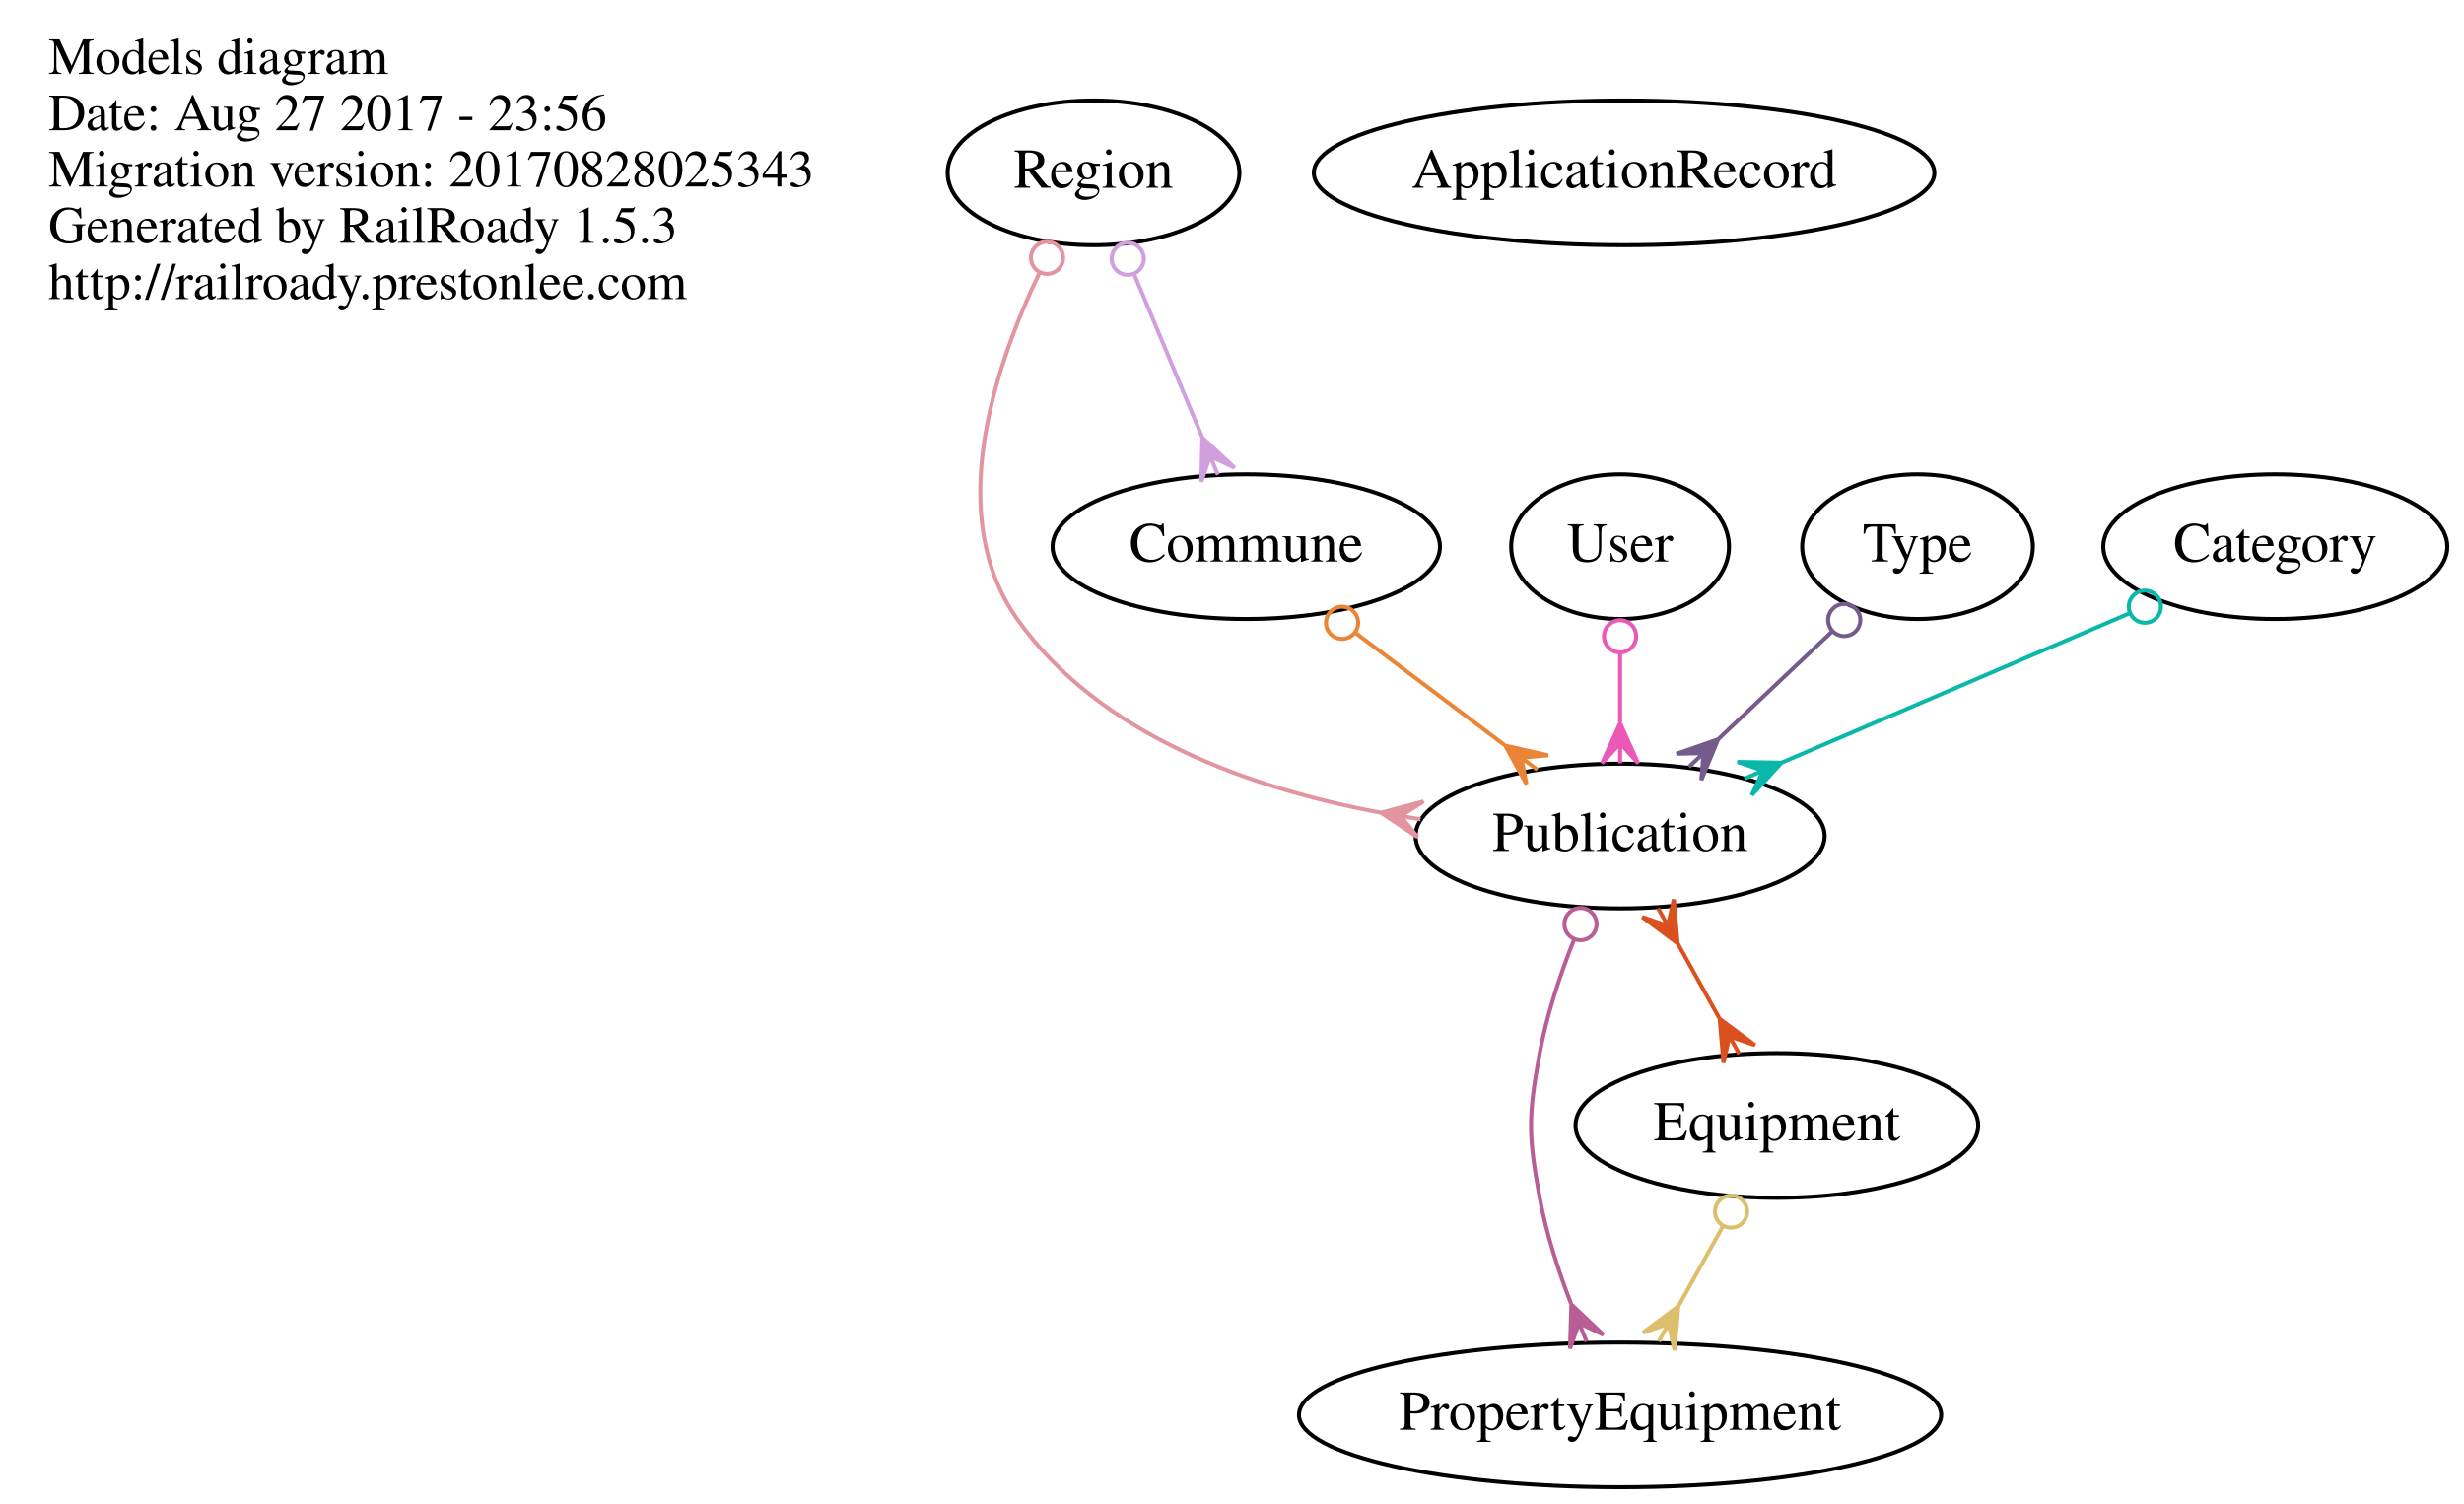
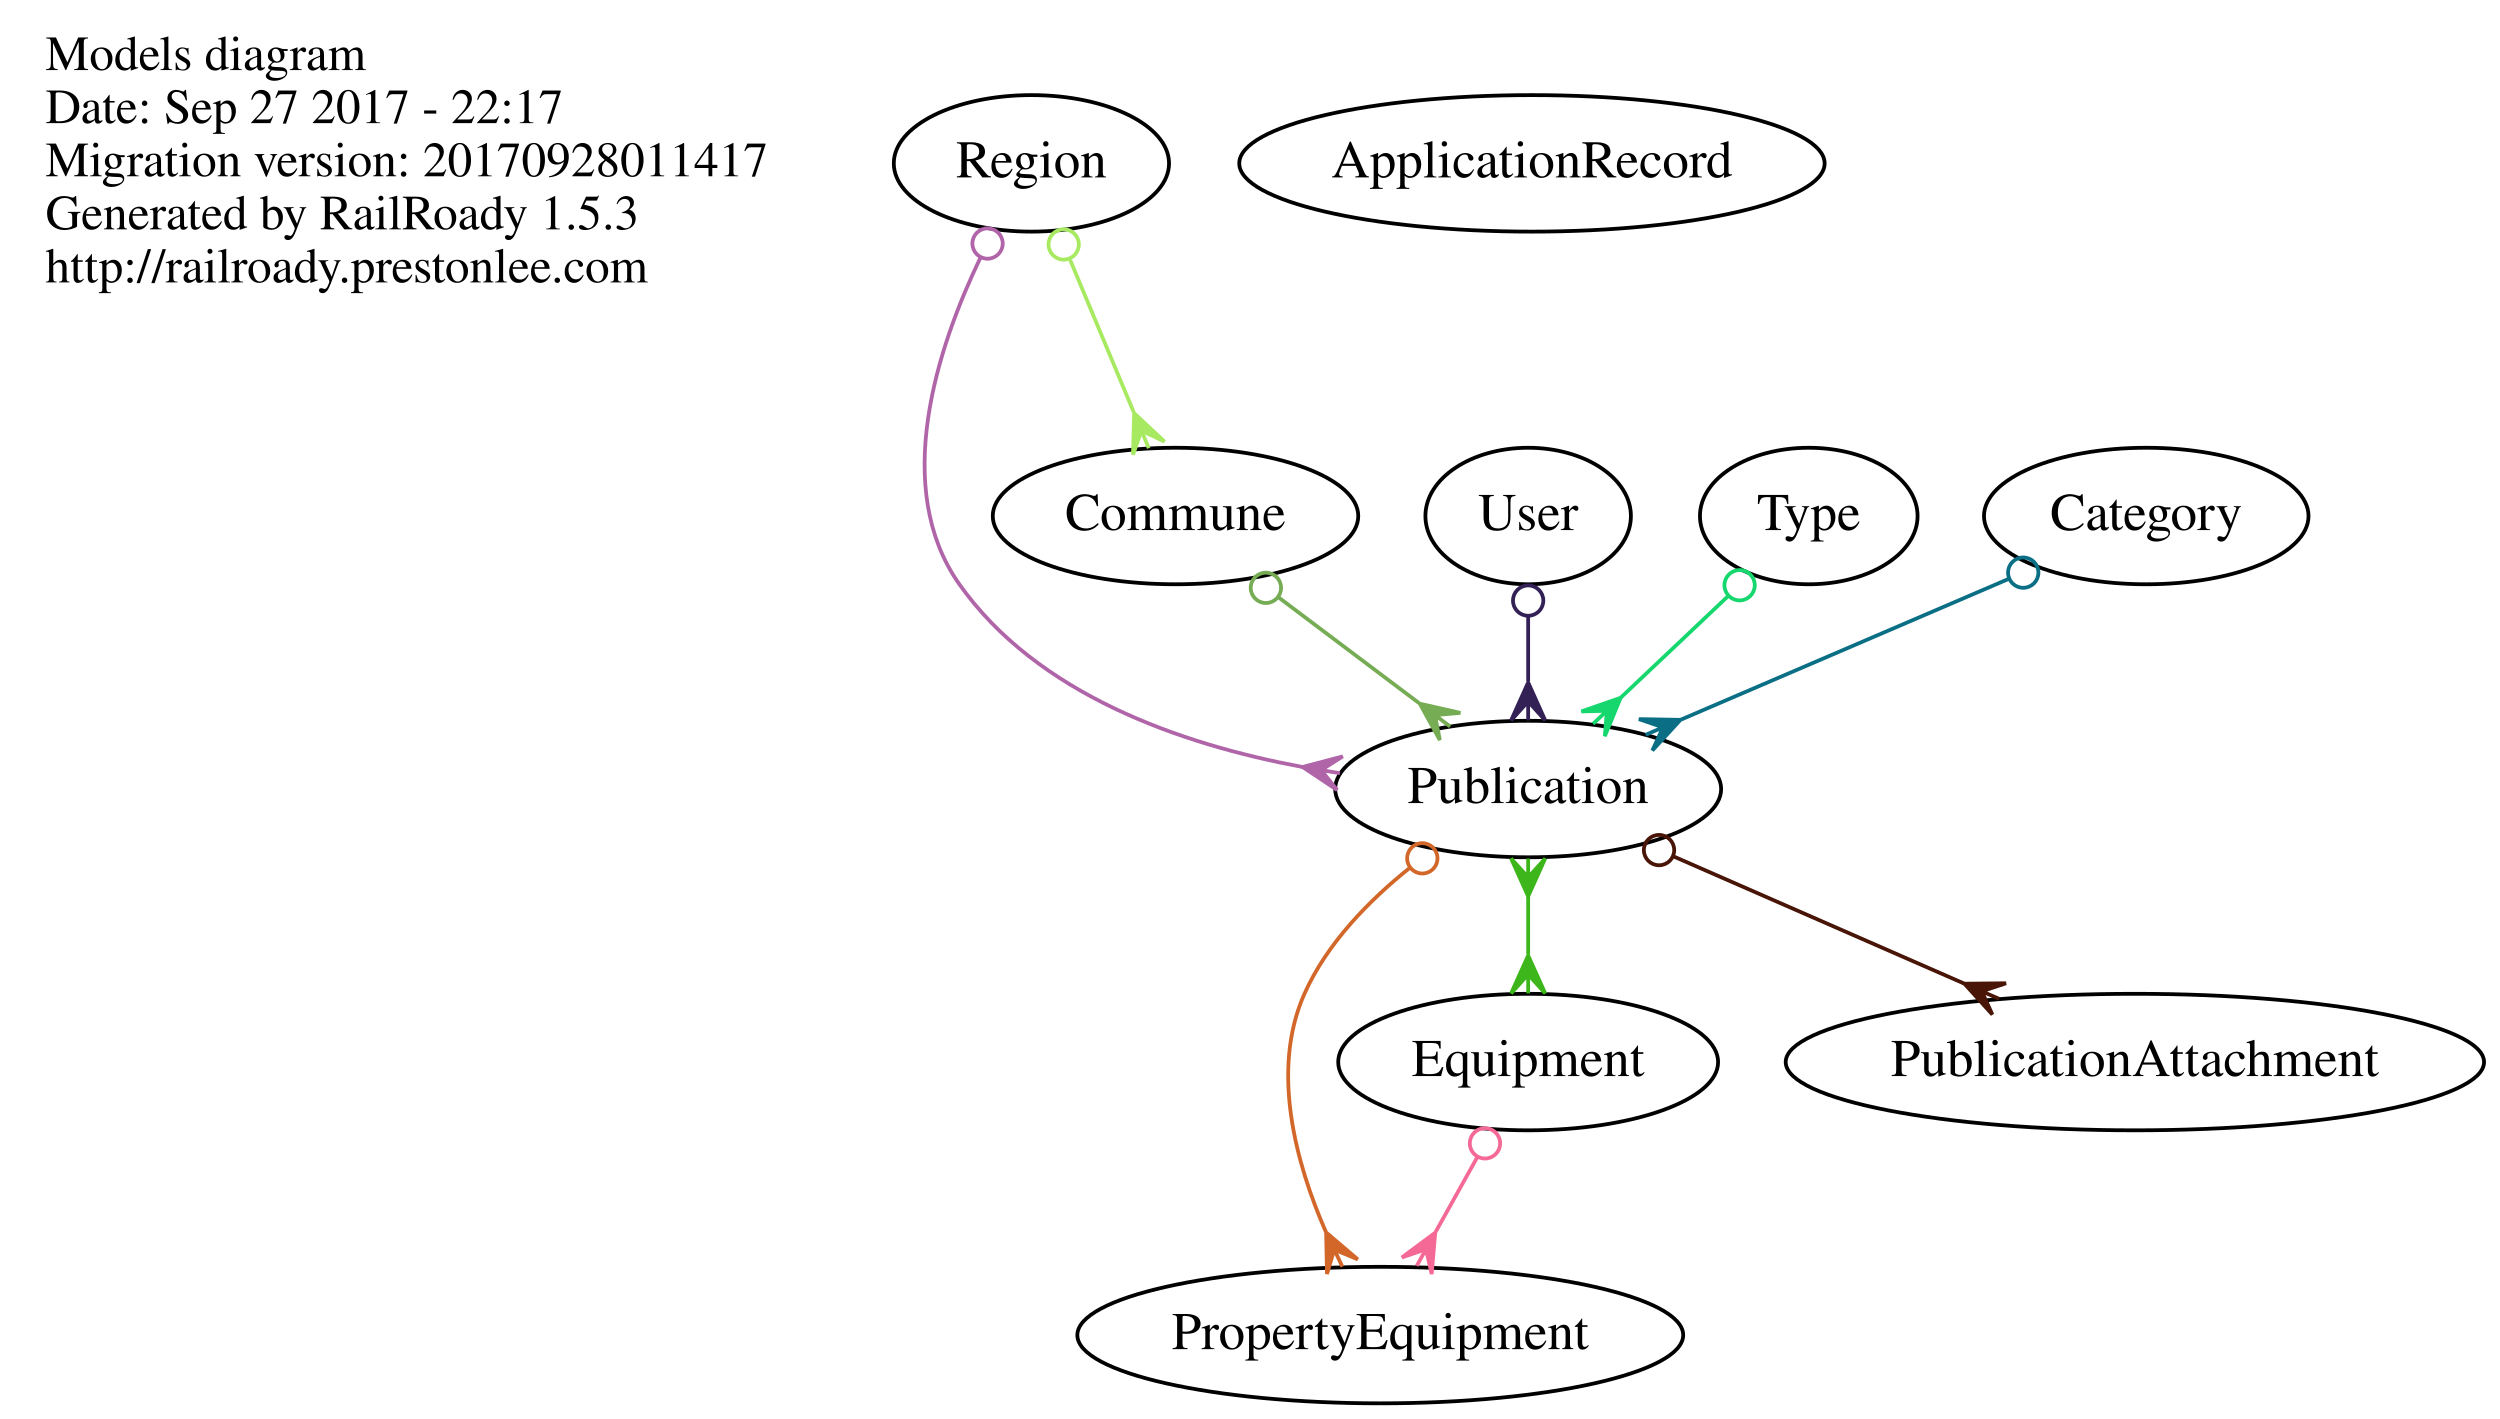
- <svg xmlns="http://www.w3.org/2000/svg" width="613pt" height="374pt" viewBox="0.00 0.00 612.90 374.00">
+ <svg xmlns="http://www.w3.org/2000/svg" width="659pt" height="374pt" viewBox="0.00 0.00 659.29 374.00">
  <g id="graph0" class="graph" transform="scale(1 1) rotate(0) translate(4 370)">
-     <polygon fill="none" stroke="none" points="-4,4 -4,-370 608.896,-370 608.896,4 -4,4" />
+     <polygon fill="none" stroke="none" points="-4,4 -4,-370 655.292,-370 655.292,4 -4,4" />
    <g id="node1" class="node">
      <text text-anchor="start" x="8" y="-351.6" font-family="Times,serif" font-size="13.00">Models diagram</text>
-       <text text-anchor="start" x="8" y="-337.6" font-family="Times,serif" font-size="13.00">Date: Aug 27 2017 - 23:56</text>
-       <text text-anchor="start" x="8" y="-323.6" font-family="Times,serif" font-size="13.00">Migration version: 20170828025343</text>
+       <text text-anchor="start" x="8" y="-337.6" font-family="Times,serif" font-size="13.00">Date: Sep 27 2017 - 22:17</text>
+       <text text-anchor="start" x="8" y="-323.6" font-family="Times,serif" font-size="13.00">Migration version: 20170928011417</text>
      <text text-anchor="start" x="8" y="-309.6" font-family="Times,serif" font-size="13.00">Generated by RailRoady 1.5.3</text>
      <text text-anchor="start" x="8" y="-295.6" font-family="Times,serif" font-size="13.00">http://railroady.prestonlee.com</text>
    </g>
    <g id="node2" class="node">
      <ellipse fill="none" stroke="black" cx="399" cy="-162" rx="50.892" ry="18" />
      <text text-anchor="middle" x="399" y="-158.3" font-family="Times,serif" font-size="14.00">Publication</text>
    </g>
    <g id="node3" class="node">
-       <ellipse fill="none" stroke="black" cx="399" cy="-18" rx="79.886" ry="18" />
-       <text text-anchor="middle" x="399" y="-14.3" font-family="Times,serif" font-size="14.00">PropertyEquipment</text>
+       <ellipse fill="none" stroke="black" cx="360" cy="-18" rx="79.886" ry="18" />
+       <text text-anchor="middle" x="360" y="-14.3" font-family="Times,serif" font-size="14.00">PropertyEquipment</text>
    </g>
    <g id="edge1" class="edge">
-       <path fill="none" stroke="#b85e95" d="M387.525,-136.189C384.066,-127.471 380.729,-117.482 379,-108 376.129,-92.26 376.129,-87.74 379,-72 380.606,-63.196 383.597,-53.954 386.786,-45.698" />
-       <ellipse fill="none" stroke="#b85e95" cx="389.154" cy="-140.096" rx="4" ry="4" />
-       <polygon fill="#b85e95" stroke="#b85e95" points="386.885,-45.458 394.855,-37.926 388.79,-40.835 390.694,-36.212 390.694,-36.212 390.694,-36.212 388.79,-40.835 386.533,-34.498 386.885,-45.458 386.885,-45.458" />
+       <path fill="none" stroke="#d26729" d="M367.882,-141.298C356.94,-132.563 345.906,-121.245 340,-108 331.034,-87.893 337.703,-63.379 345.671,-45.173" />
+       <ellipse fill="none" stroke="#d26729" cx="371.086" cy="-143.723" rx="4" ry="4" />
+       <polygon fill="#d26729" stroke="#d26729" points="345.722,-45.065 354.075,-37.96 347.866,-40.548 350.009,-36.031 350.009,-36.031 350.009,-36.031 347.866,-40.548 345.944,-34.102 345.722,-45.065 345.722,-45.065" />
    </g>
    <g id="node5" class="node">
-       <ellipse fill="none" stroke="black" cx="438" cy="-90" rx="50.091" ry="18" />
-       <text text-anchor="middle" x="438" y="-86.3" font-family="Times,serif" font-size="14.00">Equipment</text>
+       <ellipse fill="none" stroke="black" cx="399" cy="-90" rx="50.091" ry="18" />
+       <text text-anchor="middle" x="399" y="-86.3" font-family="Times,serif" font-size="14.00">Equipment</text>
    </g>
    <g id="edge2" class="edge">
-       <path fill="none" stroke="#da511f" d="M413.325,-135.289C416.68,-129.267 420.255,-122.851 423.612,-116.824" />
-       <polygon fill="#da511f" stroke="#da511f" points="413.308,-135.319 404.51,-141.865 410.874,-139.687 408.441,-144.055 408.441,-144.055 408.441,-144.055 410.874,-139.687 412.372,-146.245 413.308,-135.319 413.308,-135.319" />
-       <polygon fill="#da511f" stroke="#da511f" points="423.779,-116.525 432.577,-109.979 426.213,-112.157 428.646,-107.789 428.646,-107.789 428.646,-107.789 426.213,-112.157 424.715,-105.599 423.779,-116.525 423.779,-116.525" />
+       <path fill="none" stroke="#3cb61a" d="M399,-133.665C399,-128.687 399,-123.491 399,-118.507" />
+       <polygon fill="#3cb61a" stroke="#3cb61a" points="399,-133.697 394.5,-143.697 399,-138.697 399,-143.697 399,-143.697 399,-143.697 399,-138.697 403.5,-143.697 399,-133.697 399,-133.697" />
+       <polygon fill="#3cb61a" stroke="#3cb61a" points="399,-118.104 403.5,-108.104 399,-113.104 399,-108.104 399,-108.104 399,-108.104 399,-113.104 394.5,-108.104 399,-118.104 399,-118.104" />
+     </g>
+     <g id="node8" class="node">
+       <ellipse fill="none" stroke="black" cx="559" cy="-90" rx="92.084" ry="18" />
+       <text text-anchor="middle" x="559" y="-86.3" font-family="Times,serif" font-size="14.00">PublicationAttachment</text>
+     </g>
+     <g id="edge3" class="edge">
+       <path fill="none" stroke="#481507" d="M437.318,-144.236C460.345,-134.161 489.765,-121.29 513.909,-110.727" />
+       <ellipse fill="none" stroke="#481507" cx="433.514" cy="-145.9" rx="4" ry="4" />
+       <polygon fill="#481507" stroke="#481507" points="514.056,-110.663 525.021,-110.778 518.637,-108.659 523.217,-106.655 523.217,-106.655 523.217,-106.655 518.637,-108.659 521.414,-102.532 514.056,-110.663 514.056,-110.663" />
    </g>
    <g id="node4" class="node">
      <ellipse fill="none" stroke="black" cx="400" cy="-327" rx="77.187" ry="18" />
      <text text-anchor="middle" x="400" y="-323.3" font-family="Times,serif" font-size="14.00">ApplicationRecord</text>
    </g>
-     <g id="edge3" class="edge">
-       <path fill="none" stroke="#dcbf6c" d="M424.532,-64.827C421.015,-58.515 417.208,-51.681 413.634,-45.266" />
-       <ellipse fill="none" stroke="#dcbf6c" cx="426.612" cy="-68.561" rx="4" ry="4" />
-       <polygon fill="#dcbf6c" stroke="#dcbf6c" points="413.492,-45.011 412.556,-34.085 411.058,-40.643 408.625,-36.275 408.625,-36.275 408.625,-36.275 411.058,-40.643 404.694,-38.465 413.492,-45.011 413.492,-45.011" />
+     <g id="edge4" class="edge">
+       <path fill="none" stroke="#f46996" d="M385.532,-64.827C382.015,-58.515 378.208,-51.681 374.634,-45.266" />
+       <ellipse fill="none" stroke="#f46996" cx="387.612" cy="-68.561" rx="4" ry="4" />
+       <polygon fill="#f46996" stroke="#f46996" points="374.492,-45.011 373.556,-34.085 372.058,-40.643 369.625,-36.275 369.625,-36.275 369.625,-36.275 372.058,-40.643 365.694,-38.465 374.492,-45.011 374.492,-45.011" />
    </g>
    <g id="node6" class="node">
      <ellipse fill="none" stroke="black" cx="268" cy="-327" rx="36.294" ry="18" />
      <text text-anchor="middle" x="268" y="-323.3" font-family="Times,serif" font-size="14.00">Region</text>
    </g>
-     <g id="edge5" class="edge">
-       <path fill="none" stroke="#e2949f" d="M254.567,-302.152C243.085,-278.239 231.026,-241.414 249,-216 269.451,-187.084 307.051,-173.838 339.488,-167.819" />
-       <ellipse fill="none" stroke="#e2949f" cx="256.435" cy="-305.859" rx="4" ry="4" />
-       <polygon fill="#e2949f" stroke="#e2949f" points="339.5,-167.817 350.104,-170.613 344.432,-166.996 349.364,-166.174 349.364,-166.174 349.364,-166.174 344.432,-166.996 348.625,-161.735 339.5,-167.817 339.5,-167.817" />
+     <g id="edge6" class="edge">
+       <path fill="none" stroke="#b165a9" d="M254.567,-302.152C243.085,-278.239 231.026,-241.414 249,-216 269.451,-187.084 307.051,-173.838 339.488,-167.819" />
+       <ellipse fill="none" stroke="#b165a9" cx="256.435" cy="-305.859" rx="4" ry="4" />
+       <polygon fill="#b165a9" stroke="#b165a9" points="339.5,-167.817 350.104,-170.613 344.432,-166.996 349.364,-166.174 349.364,-166.174 349.364,-166.174 344.432,-166.996 348.625,-161.735 339.5,-167.817 339.5,-167.817" />
    </g>
    <g id="node7" class="node">
      <ellipse fill="none" stroke="black" cx="306" cy="-234" rx="48.192" ry="18" />
      <text text-anchor="middle" x="306" y="-230.3" font-family="Times,serif" font-size="14.00">Commune</text>
    </g>
-     <g id="edge4" class="edge">
-       <path fill="none" stroke="#d29fde" d="M278.213,-301.543C283.387,-289.152 289.677,-274.09 294.962,-261.432" />
-       <ellipse fill="none" stroke="#d29fde" cx="276.511" cy="-305.618" rx="4" ry="4" />
-       <polygon fill="#d29fde" stroke="#d29fde" points="295.092,-261.121 303.098,-253.627 297.019,-256.507 298.946,-251.893 298.946,-251.893 298.946,-251.893 297.019,-256.507 294.793,-250.159 295.092,-261.121 295.092,-261.121" />
+     <g id="edge5" class="edge">
+       <path fill="none" stroke="#a7ea61" d="M278.213,-301.543C283.387,-289.152 289.677,-274.09 294.962,-261.432" />
+       <ellipse fill="none" stroke="#a7ea61" cx="276.511" cy="-305.618" rx="4" ry="4" />
+       <polygon fill="#a7ea61" stroke="#a7ea61" points="295.092,-261.121 303.098,-253.627 297.019,-256.507 298.946,-251.893 298.946,-251.893 298.946,-251.893 297.019,-256.507 294.793,-250.159 295.092,-261.121 295.092,-261.121" />
    </g>
-     <g id="edge6" class="edge">
-       <path fill="none" stroke="#ea8537" d="M333.048,-212.641C344.696,-203.874 358.33,-193.612 370.169,-184.701" />
-       <ellipse fill="none" stroke="#ea8537" cx="329.836" cy="-215.059" rx="4" ry="4" />
-       <polygon fill="#ea8537" stroke="#ea8537" points="370.428,-184.506 381.124,-182.087 374.423,-181.499 378.418,-178.492 378.418,-178.492 378.418,-178.492 374.423,-181.499 375.712,-174.896 370.428,-184.506 370.428,-184.506" />
+     <g id="edge7" class="edge">
+       <path fill="none" stroke="#76ac54" d="M333.048,-212.641C344.696,-203.874 358.33,-193.612 370.169,-184.701" />
+       <ellipse fill="none" stroke="#76ac54" cx="329.836" cy="-215.059" rx="4" ry="4" />
+       <polygon fill="#76ac54" stroke="#76ac54" points="370.428,-184.506 381.124,-182.087 374.423,-181.499 378.418,-178.492 378.418,-178.492 378.418,-178.492 374.423,-181.499 375.712,-174.896 370.428,-184.506 370.428,-184.506" />
    </g>
-     <g id="node8" class="node">
+     <g id="node9" class="node">
      <ellipse fill="none" stroke="black" cx="399" cy="-234" rx="27.097" ry="18" />
      <text text-anchor="middle" x="399" y="-230.3" font-family="Times,serif" font-size="14.00">User</text>
    </g>
-     <g id="edge7" class="edge">
-       <path fill="none" stroke="#ea59b6" d="M399,-207.64C399,-202.063 399,-196.132 399,-190.476" />
-       <ellipse fill="none" stroke="#ea59b6" cx="399" cy="-211.697" rx="4" ry="4" />
-       <polygon fill="#ea59b6" stroke="#ea59b6" points="399,-190.104 403.5,-180.104 399,-185.104 399,-180.104 399,-180.104 399,-180.104 399,-185.104 394.5,-180.104 399,-190.104 399,-190.104" />
+     <g id="edge8" class="edge">
+       <path fill="none" stroke="#332156" d="M399,-207.64C399,-202.063 399,-196.132 399,-190.476" />
+       <ellipse fill="none" stroke="#332156" cx="399" cy="-211.697" rx="4" ry="4" />
+       <polygon fill="#332156" stroke="#332156" points="399,-190.104 403.5,-180.104 399,-185.104 399,-180.104 399,-180.104 399,-180.104 399,-185.104 394.5,-180.104 399,-190.104 399,-190.104" />
    </g>
-     <g id="node9" class="node">
+     <g id="node10" class="node">
      <ellipse fill="none" stroke="black" cx="473" cy="-234" rx="28.695" ry="18" />
      <text text-anchor="middle" x="473" y="-230.3" font-family="Times,serif" font-size="14.00">Type</text>
    </g>
-     <g id="edge8" class="edge">
-       <path fill="none" stroke="#755b8c" d="M451.676,-212.829C442.858,-204.487 432.581,-194.766 423.458,-186.136" />
-       <ellipse fill="none" stroke="#755b8c" cx="454.761" cy="-215.747" rx="4" ry="4" />
-       <polygon fill="#755b8c" stroke="#755b8c" points="423.389,-186.07 419.216,-175.929 419.756,-182.634 416.124,-179.198 416.124,-179.198 416.124,-179.198 419.756,-182.634 413.031,-182.467 423.389,-186.07 423.389,-186.07" />
+     <g id="edge9" class="edge">
+       <path fill="none" stroke="#16d76e" d="M451.676,-212.829C442.858,-204.487 432.581,-194.766 423.458,-186.136" />
+       <ellipse fill="none" stroke="#16d76e" cx="454.761" cy="-215.747" rx="4" ry="4" />
+       <polygon fill="#16d76e" stroke="#16d76e" points="423.389,-186.07 419.216,-175.929 419.756,-182.634 416.124,-179.198 416.124,-179.198 416.124,-179.198 419.756,-182.634 413.031,-182.467 423.389,-186.07 423.389,-186.07" />
    </g>
-     <g id="node10" class="node">
+     <g id="node11" class="node">
      <ellipse fill="none" stroke="black" cx="562" cy="-234" rx="42.793" ry="18" />
      <text text-anchor="middle" x="562" y="-230.3" font-family="Times,serif" font-size="14.00">Category</text>
    </g>
-     <g id="edge9" class="edge">
-       <path fill="none" stroke="#09b8a9" d="M525.806,-217.457C500.197,-206.459 465.84,-191.704 439.348,-180.327" />
-       <ellipse fill="none" stroke="#09b8a9" cx="529.559" cy="-219.068" rx="4" ry="4" />
-       <polygon fill="#09b8a9" stroke="#09b8a9" points="439.163,-180.248 431.75,-172.167 434.569,-178.275 429.974,-176.302 429.974,-176.302 429.974,-176.302 434.569,-178.275 428.199,-180.437 439.163,-180.248 439.163,-180.248" />
+     <g id="edge10" class="edge">
+       <path fill="none" stroke="#0a6f85" d="M525.806,-217.457C500.197,-206.459 465.84,-191.704 439.348,-180.327" />
+       <ellipse fill="none" stroke="#0a6f85" cx="529.559" cy="-219.068" rx="4" ry="4" />
+       <polygon fill="#0a6f85" stroke="#0a6f85" points="439.163,-180.248 431.75,-172.167 434.569,-178.275 429.974,-176.302 429.974,-176.302 429.974,-176.302 434.569,-178.275 428.199,-180.437 439.163,-180.248 439.163,-180.248" />
    </g>
  </g>
</svg>
